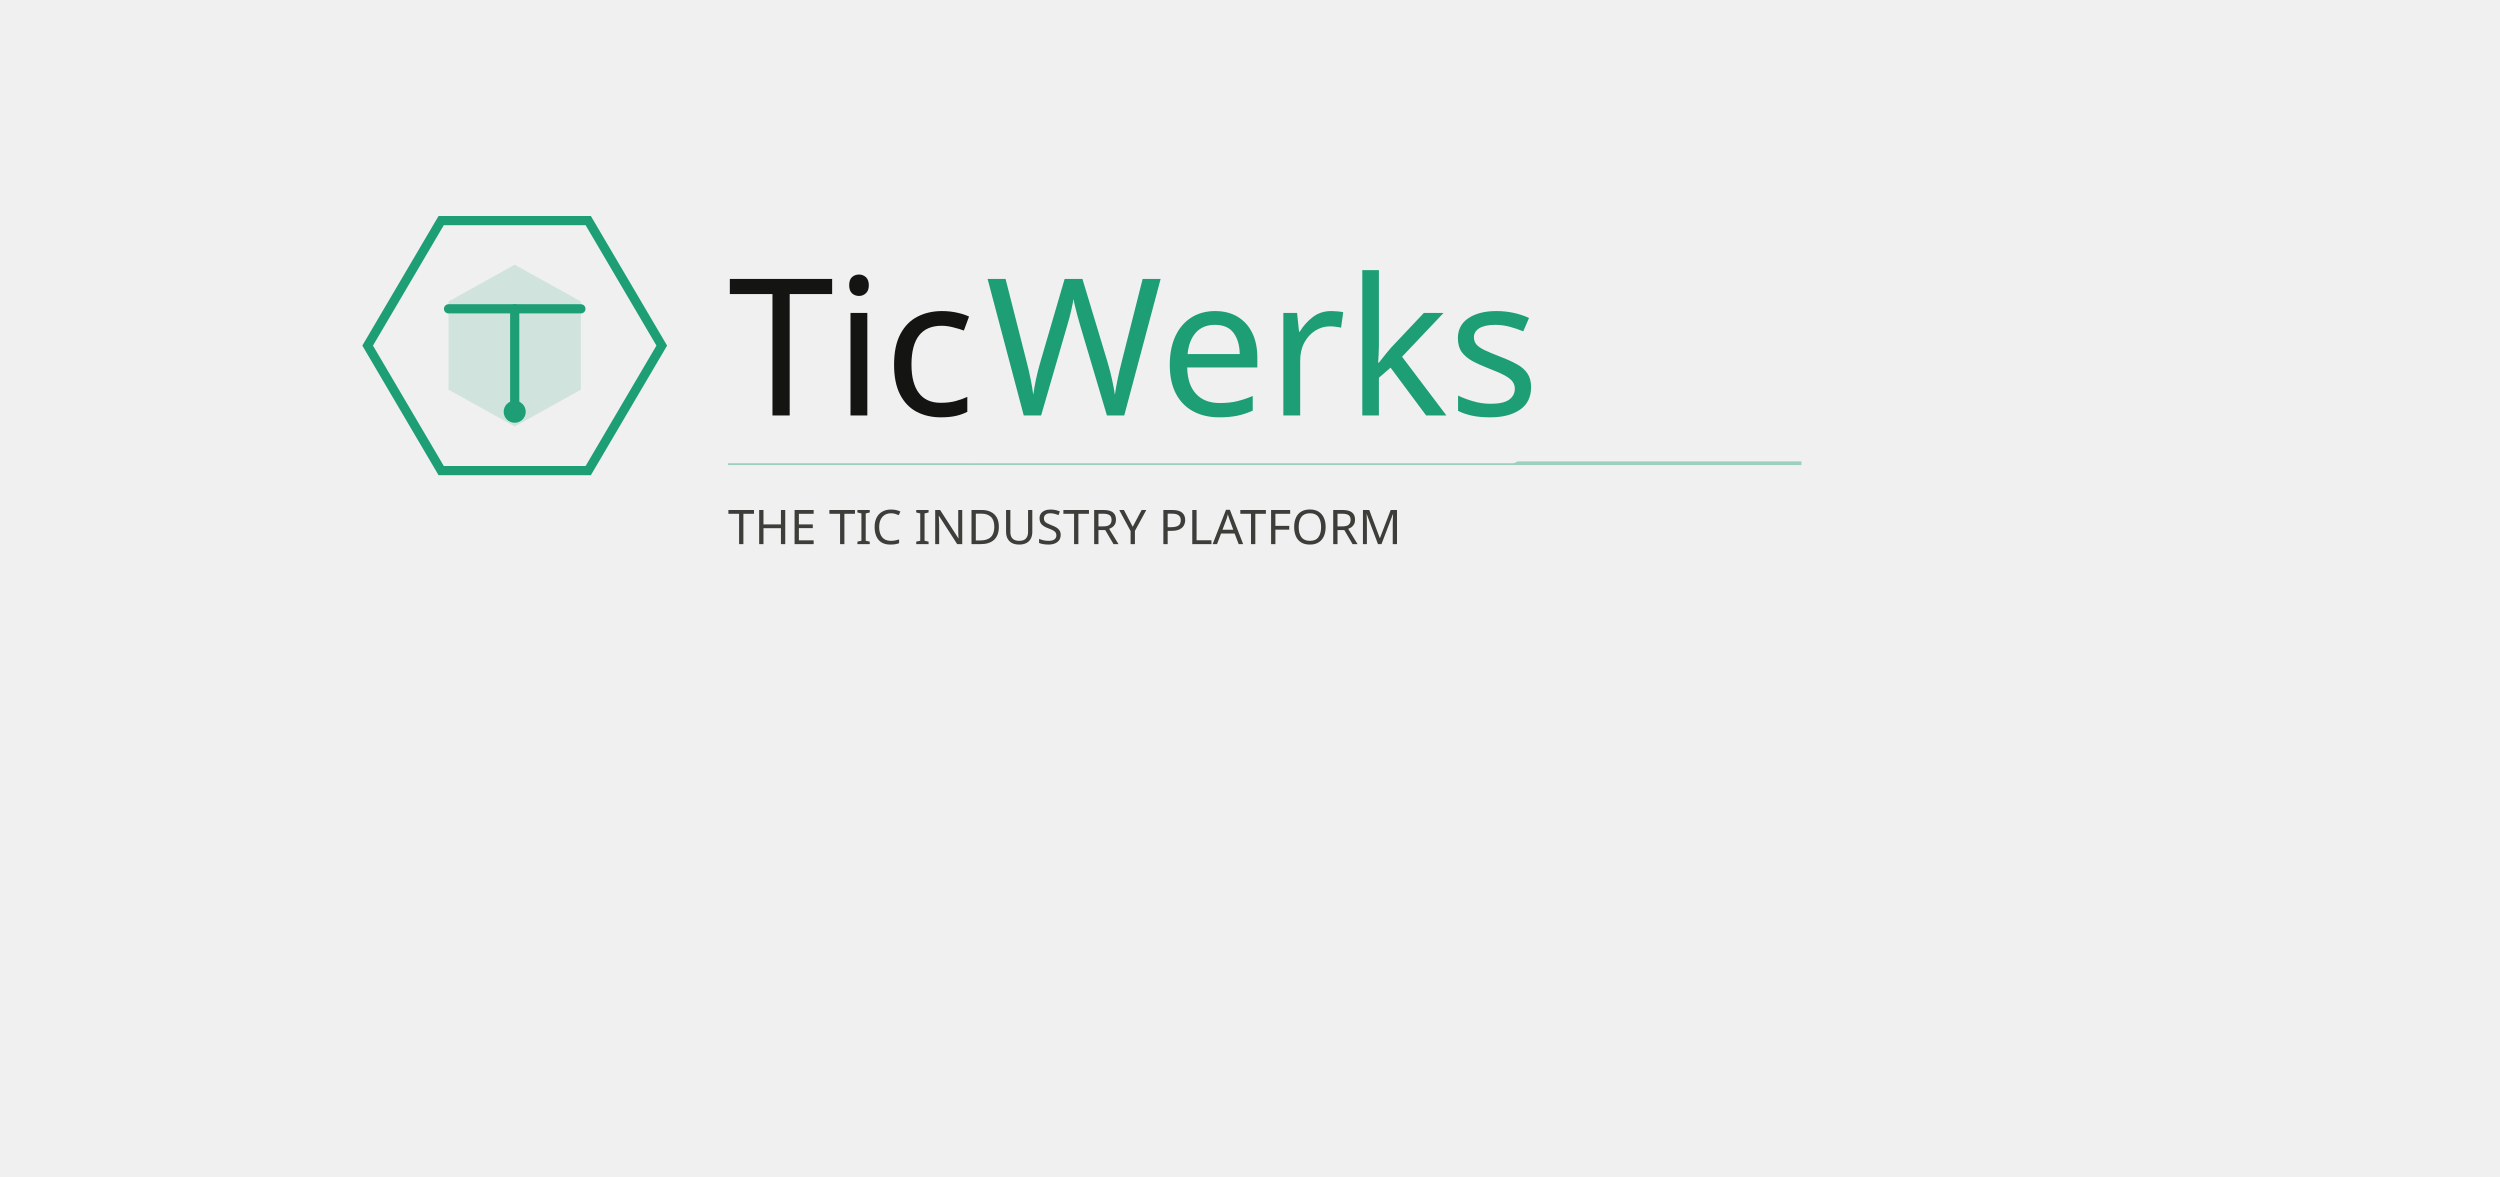
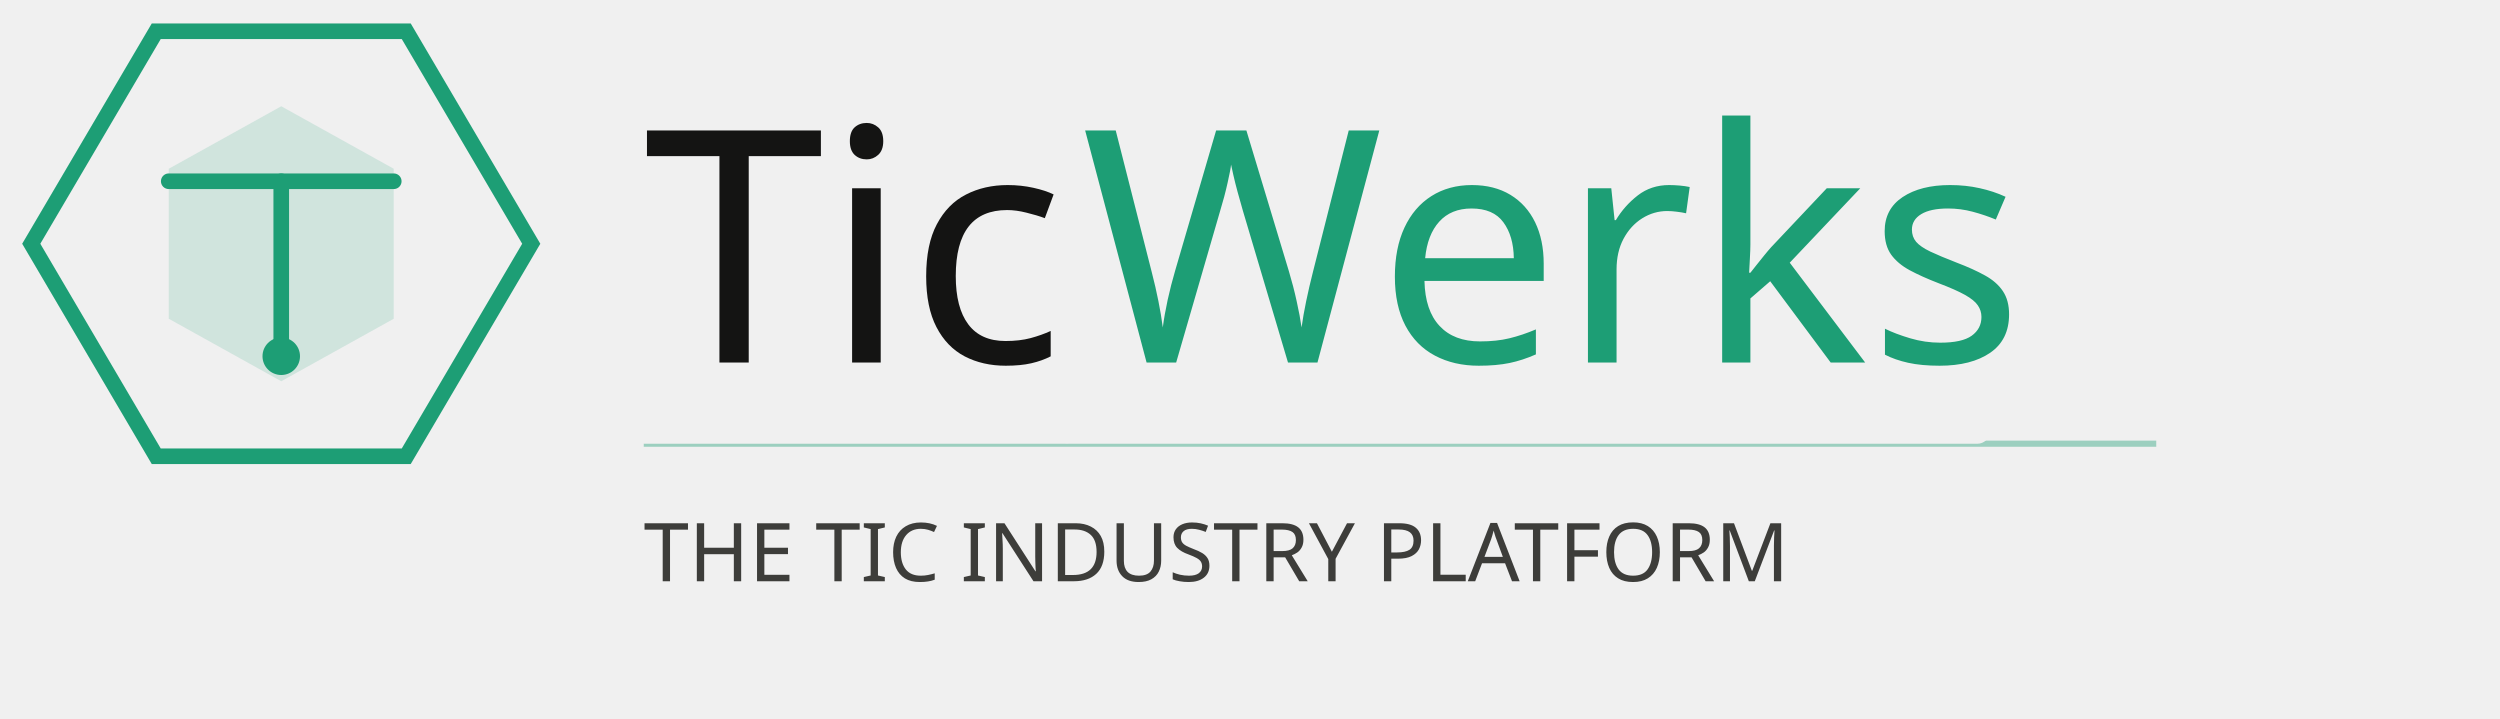
- <svg xmlns="http://www.w3.org/2000/svg" width="100%" viewBox="0 0 680 320" role="img" style="">
+ <svg xmlns="http://www.w3.org/2000/svg" width="100%" viewBox="95 55 400 115" role="img" style="">
  <defs>
    <mask id="imagine-text-gaps-03tjno" maskUnits="userSpaceOnUse">
      <rect x="0" y="0" width="680" height="320" fill="white" />
      <rect x="194" y="64" width="73.387" height="62" fill="black" rx="2" />
      <rect x="264" y="64" width="149.383" height="62" fill="black" rx="2" />
      <rect x="194" y="134" width="276.344" height="19" fill="black" rx="2" />
    </mask>
  </defs>
  <polygon points="120,60 160,60 180,94 160,128 120,128 100,94" fill="none" stroke="#1D9E75" stroke-width="2.5" style="fill:none;stroke:rgb(29, 158, 117);color:rgb(0, 0, 0);stroke-width:2.5px;stroke-linecap:butt;stroke-linejoin:miter;opacity:1;font-family:&quot;Anthropic Sans&quot;, -apple-system, BlinkMacSystemFont, &quot;Segoe UI&quot;, sans-serif;font-size:16px;font-weight:400;text-anchor:start;dominant-baseline:auto" />
  <polygon points="140,72 158,82 158,106 140,116 122,106 122,82" fill="#1D9E75" opacity="0.15" style="fill:rgb(29, 158, 117);stroke:none;color:rgb(0, 0, 0);stroke-width:1px;stroke-linecap:butt;stroke-linejoin:miter;opacity:0.15;font-family:&quot;Anthropic Sans&quot;, -apple-system, BlinkMacSystemFont, &quot;Segoe UI&quot;, sans-serif;font-size:16px;font-weight:400;text-anchor:start;dominant-baseline:auto" />
  <line x1="122" y1="84" x2="158" y2="84" stroke="#1D9E75" stroke-width="2.5" stroke-linecap="round" style="fill:rgb(0, 0, 0);stroke:rgb(29, 158, 117);color:rgb(0, 0, 0);stroke-width:2.5px;stroke-linecap:round;stroke-linejoin:miter;opacity:1;font-family:&quot;Anthropic Sans&quot;, -apple-system, BlinkMacSystemFont, &quot;Segoe UI&quot;, sans-serif;font-size:16px;font-weight:400;text-anchor:start;dominant-baseline:auto" />
  <line x1="140" y1="84" x2="140" y2="112" stroke="#1D9E75" stroke-width="2.5" stroke-linecap="round" style="fill:rgb(0, 0, 0);stroke:rgb(29, 158, 117);color:rgb(0, 0, 0);stroke-width:2.5px;stroke-linecap:round;stroke-linejoin:miter;opacity:1;font-family:&quot;Anthropic Sans&quot;, -apple-system, BlinkMacSystemFont, &quot;Segoe UI&quot;, sans-serif;font-size:16px;font-weight:400;text-anchor:start;dominant-baseline:auto" />
  <circle cx="140" cy="112" r="3" fill="#1D9E75" style="fill:rgb(29, 158, 117);stroke:none;color:rgb(0, 0, 0);stroke-width:1px;stroke-linecap:butt;stroke-linejoin:miter;opacity:1;font-family:&quot;Anthropic Sans&quot;, -apple-system, BlinkMacSystemFont, &quot;Segoe UI&quot;, sans-serif;font-size:16px;font-weight:400;text-anchor:start;dominant-baseline:auto" />
  <text x="198" y="113" style="fill:rgb(20, 20, 19);stroke:none;color:rgb(0, 0, 0);stroke-width:1px;stroke-linecap:butt;stroke-linejoin:miter;opacity:1;font-family:&quot;Anthropic Sans&quot;, sans-serif;font-size:52px;font-weight:500;text-anchor:start;dominant-baseline:auto">Tic</text>
  <text x="268" y="113" style="fill:rgb(29, 158, 117);stroke:none;color:rgb(0, 0, 0);stroke-width:1px;stroke-linecap:butt;stroke-linejoin:miter;opacity:1;font-family:&quot;Anthropic Sans&quot;, sans-serif;font-size:52px;font-weight:400;text-anchor:start;dominant-baseline:auto">Werks</text>
  <line x1="198" y1="126" x2="490" y2="126" stroke="#1D9E75" stroke-width="1" opacity="0.4" mask="url(#imagine-text-gaps-03tjno)" style="fill:rgb(0, 0, 0);stroke:rgb(29, 158, 117);color:rgb(0, 0, 0);stroke-width:1px;stroke-linecap:butt;stroke-linejoin:miter;opacity:0.4;font-family:&quot;Anthropic Sans&quot;, -apple-system, BlinkMacSystemFont, &quot;Segoe UI&quot;, sans-serif;font-size:16px;font-weight:400;text-anchor:start;dominant-baseline:auto" />
  <text x="198" y="148" style="fill:rgb(61, 61, 58);stroke:none;color:rgb(0, 0, 0);stroke-width:1px;stroke-linecap:butt;stroke-linejoin:miter;opacity:1;font-family:&quot;Anthropic Sans&quot;, sans-serif;font-size:13px;font-weight:400;text-anchor:start;dominant-baseline:auto">THE TIC INDUSTRY PLATFORM</text>
</svg>
